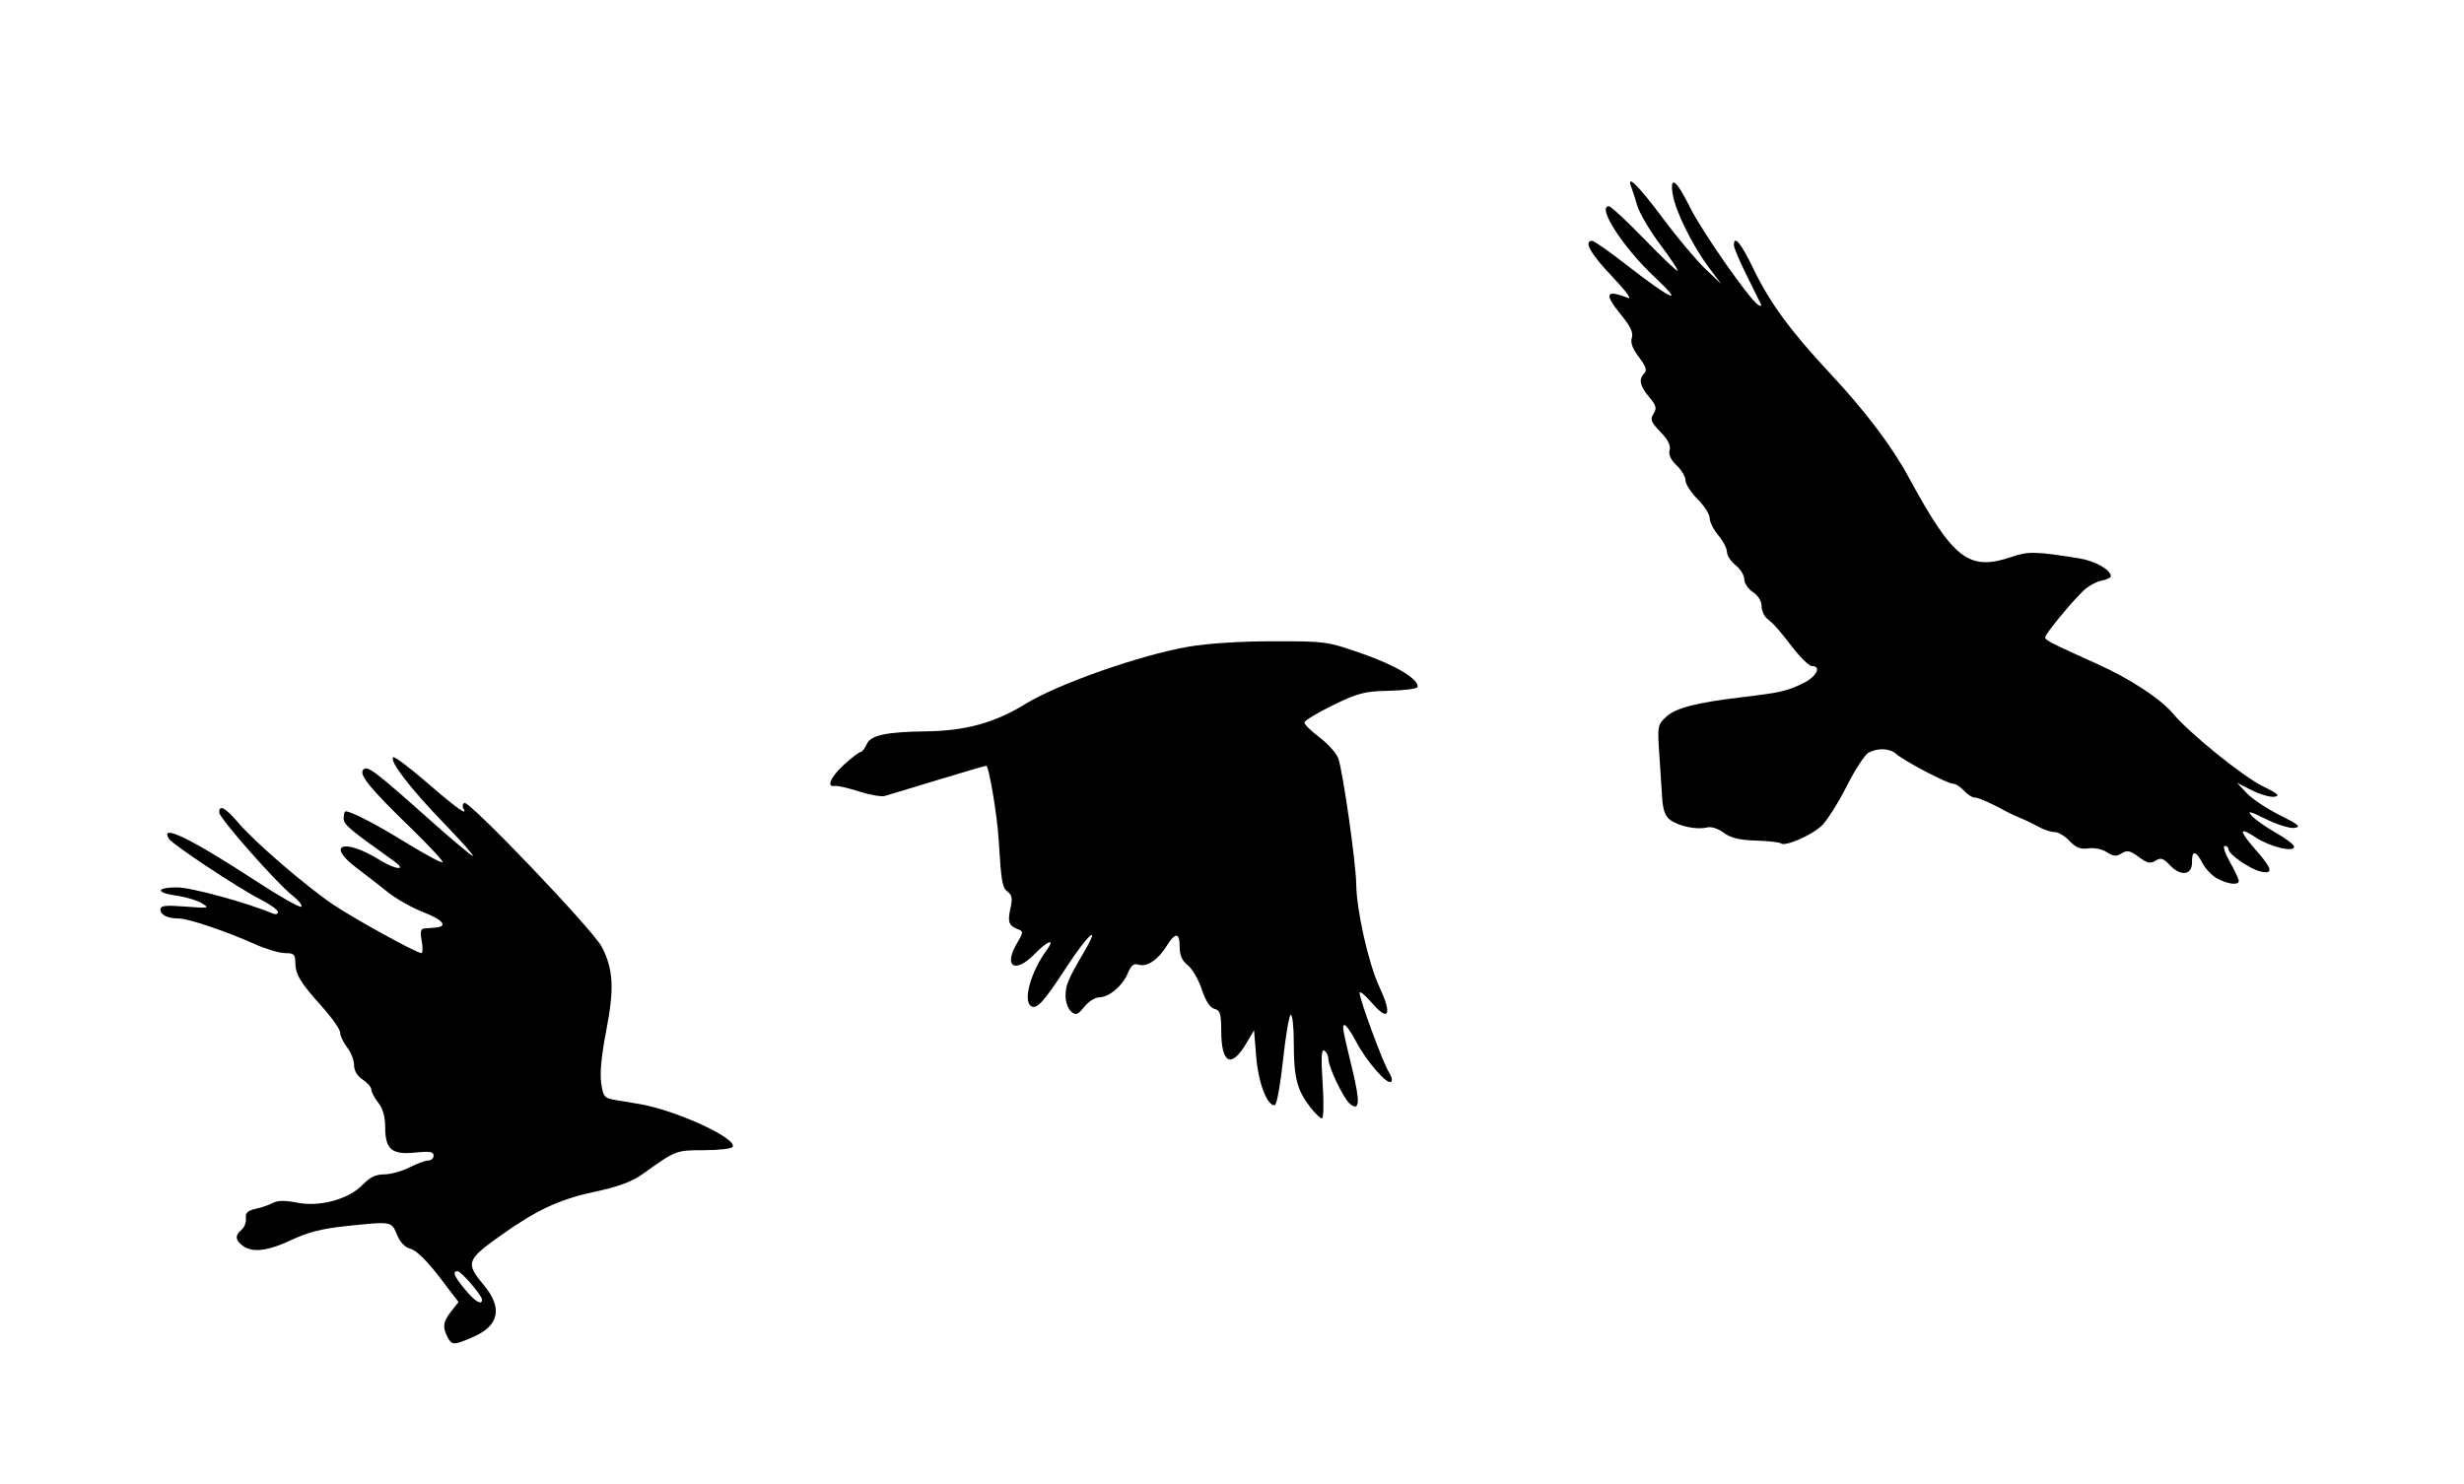
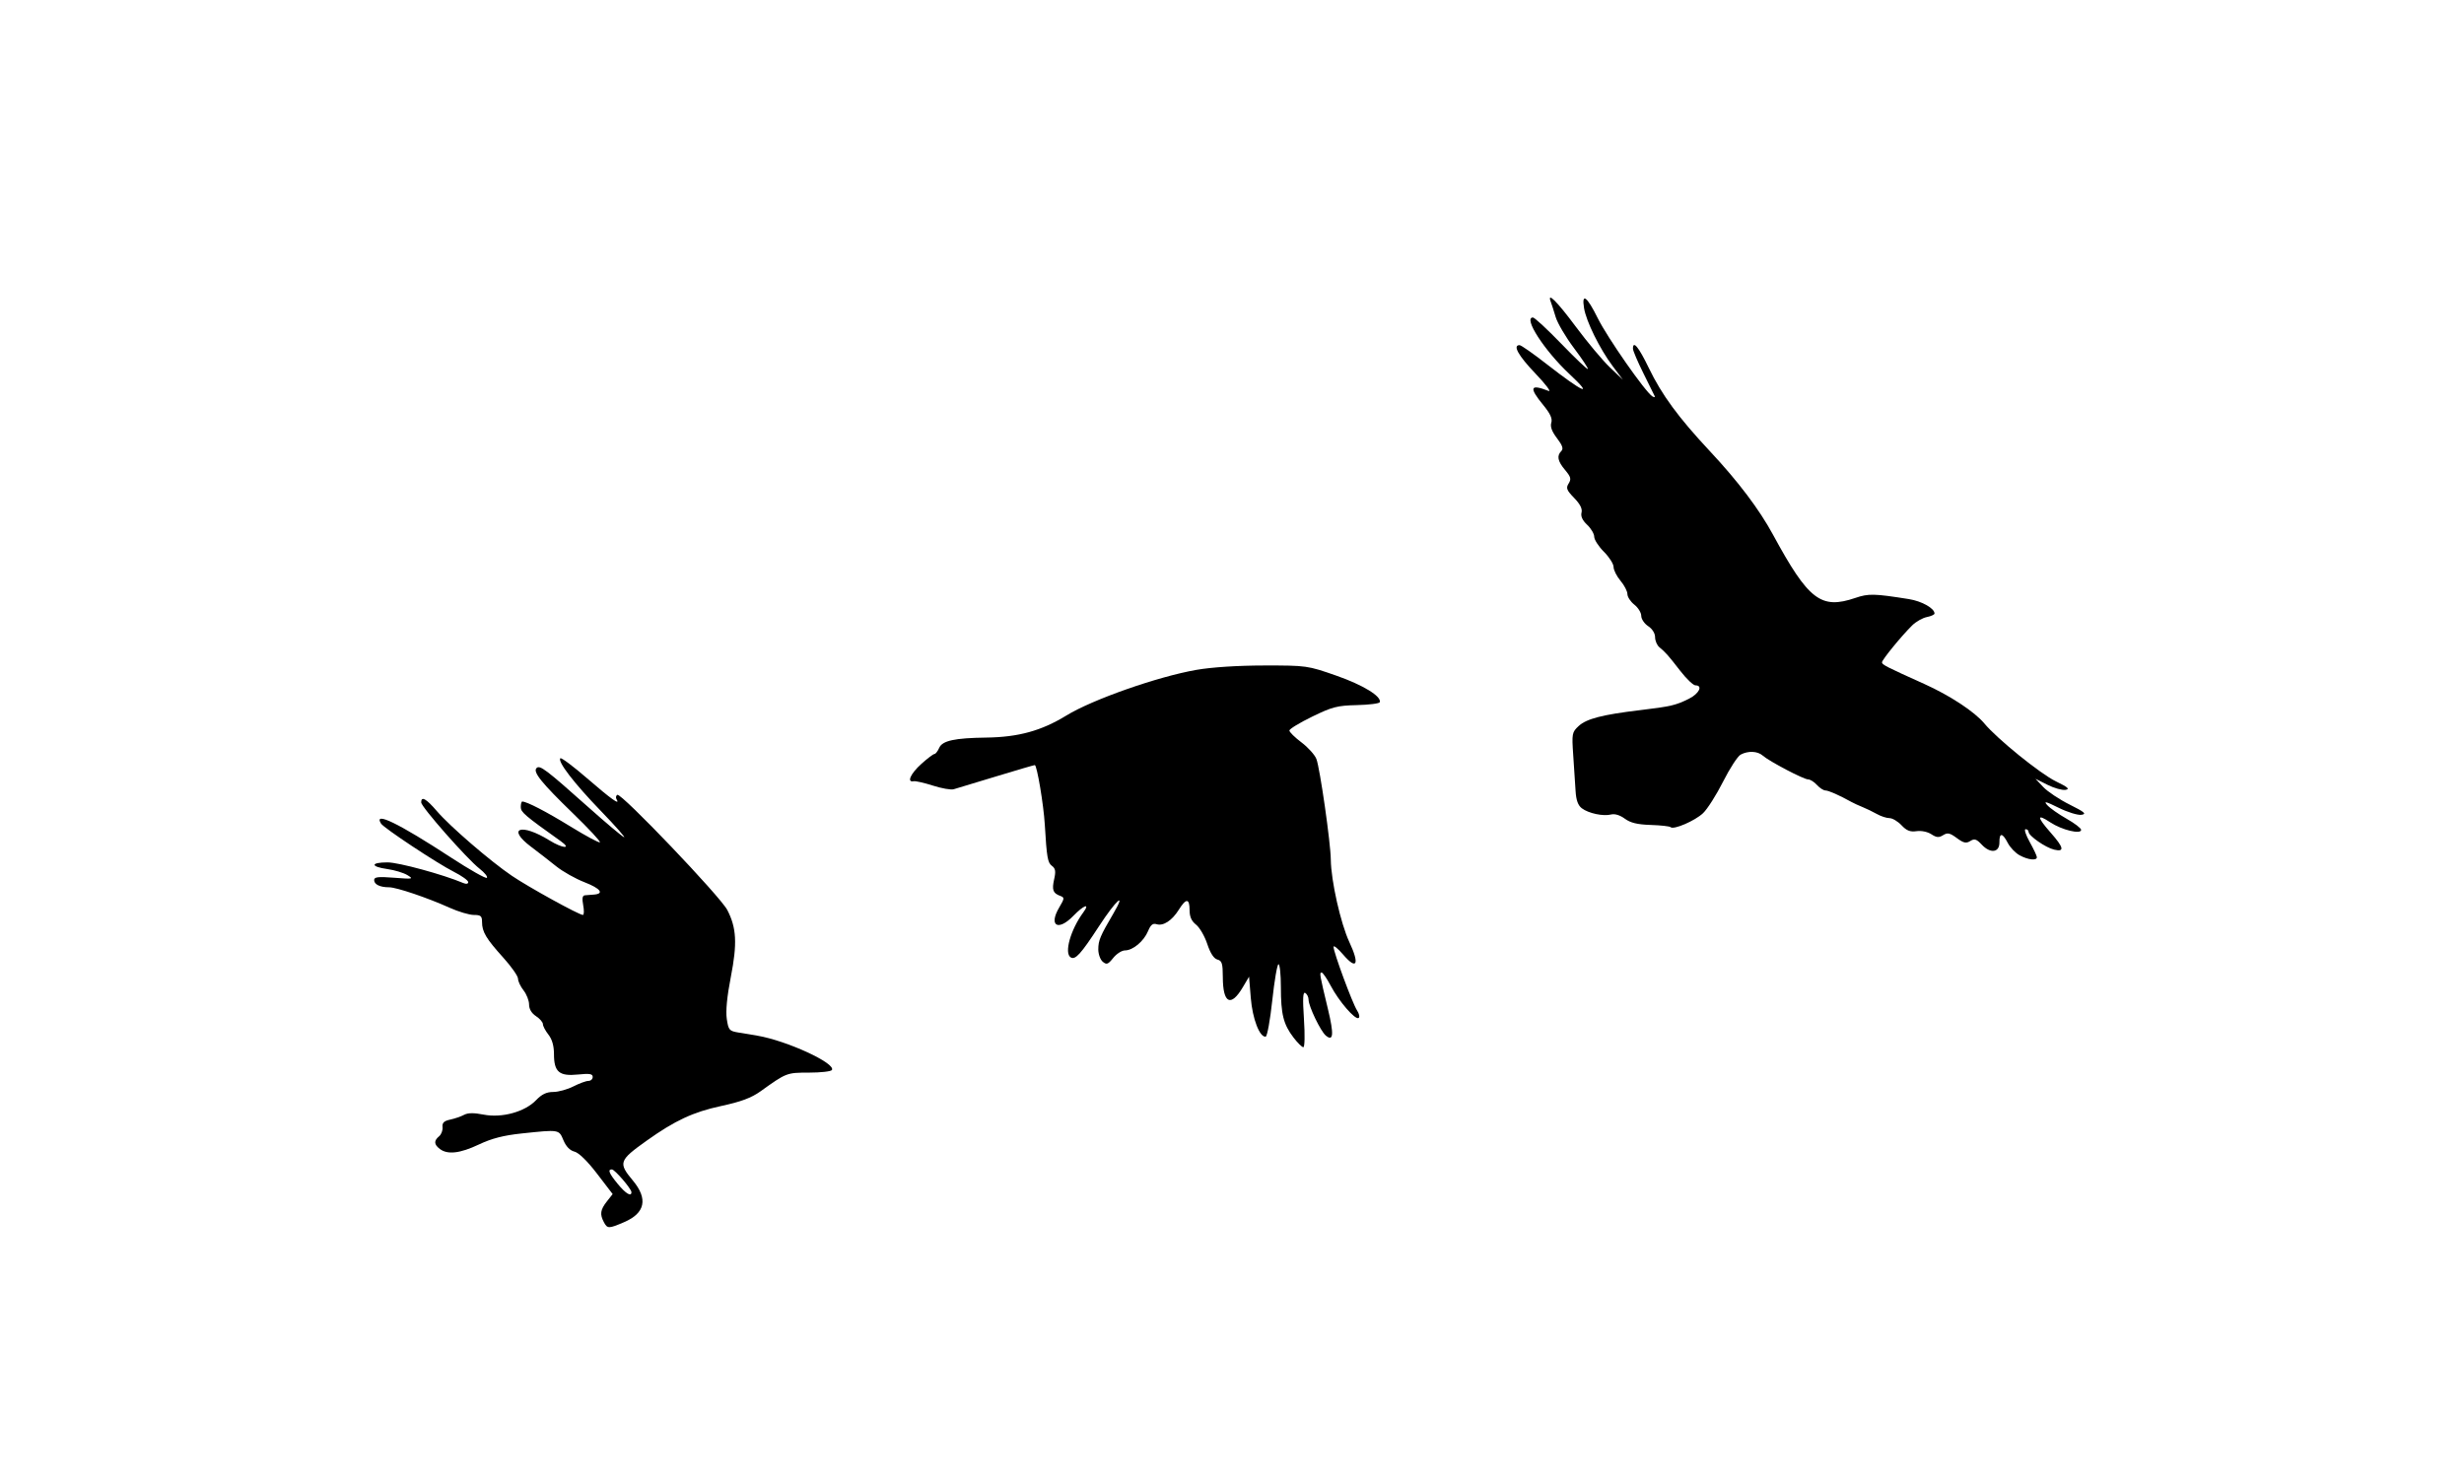
<svg xmlns="http://www.w3.org/2000/svg" version="1.1" id="Layer_1" x="0px" y="0px" viewBox="0 0 342 206" style="enable-background:new 0 0 342 206;" xml:space="preserve">
  <defs id="defs64" />
-   <g id="bird1" transform="translate(-323.0182,-11.80531)">
+   <g id="bird1" transform="matrix(0.8,0,0,0.8,-224.2934,11.72371)">
    <path style="fill:#000000;stroke-width:0.48" d="m 385.138,197.431 c -0.729,-1.362 -0.616,-2.151 0.514,-3.587 l 1.011,-1.285 -2.704,-3.531 c -1.673,-2.184 -3.169,-3.648 -3.923,-3.837 -0.79,-0.198 -1.462,-0.891 -1.913,-1.969 -0.789,-1.889 -0.69,-1.873 -7.216,-1.185 -3.178,0.335 -5.213,0.858 -7.44,1.911 -3.289,1.556 -5.441,1.804 -6.786,0.783 -1.025,-0.778 -1.065,-1.428 -0.134,-2.2 0.388,-0.322 0.658,-1.036 0.6,-1.586 -0.081,-0.76 0.241,-1.075 1.334,-1.31 0.792,-0.17 1.873,-0.542 2.403,-0.827 0.668,-0.359 1.703,-0.371 3.377,-0.04 3.17,0.627 7.165,-0.469 9.111,-2.5 0.986,-1.029 1.82,-1.429 2.978,-1.429 0.885,0 2.456,-0.432 3.491,-0.96 1.035,-0.528 2.214,-0.96 2.621,-0.96 0.407,0 0.739,-0.308 0.739,-0.685 0,-0.541 -0.538,-0.63 -2.548,-0.422 -3.251,0.336 -4.172,-0.444 -4.172,-3.531 0,-1.443 -0.322,-2.579 -0.96,-3.39 -0.528,-0.671 -0.96,-1.49 -0.96,-1.821 0,-0.33 -0.54,-0.954 -1.2,-1.386 -0.765,-0.501 -1.2,-1.234 -1.2,-2.019 0,-0.678 -0.432,-1.782 -0.96,-2.454 -0.528,-0.671 -0.96,-1.587 -0.96,-2.034 0,-0.447 -1.154,-2.092 -2.564,-3.655 -2.976,-3.299 -3.676,-4.473 -3.676,-6.17 0,-1.046 -0.215,-1.232 -1.426,-1.232 -0.784,0 -2.674,-0.562 -4.2,-1.249 -3.873,-1.744 -9.216,-3.551 -10.499,-3.551 -1.58,0 -2.595,-0.491 -2.595,-1.255 0,-0.539 0.688,-0.618 3.48,-0.401 3.264,0.254 3.405,0.226 2.28,-0.459 -0.66,-0.402 -2.226,-0.874 -3.48,-1.05 -2.966,-0.415 -2.937,-1.156 0.045,-1.156 1.929,0 9.642,2.104 13.155,3.588 0.503,0.213 0.84,0.145 0.84,-0.168 0,-0.288 -1.132,-1.097 -2.515,-1.798 -2.925,-1.482 -12.139,-7.588 -12.616,-8.36 -1.351,-2.186 3.012,-0.068 12.146,5.897 3.242,2.117 6.044,3.701 6.225,3.52 0.181,-0.181 -0.387,-0.891 -1.263,-1.577 -2.202,-1.723 -10.137,-10.732 -10.137,-11.509 0,-1.142 0.856,-0.668 2.723,1.51 2.279,2.658 9.245,8.667 13.014,11.227 2.893,1.965 11.646,6.79 12.316,6.79 0.205,0 0.232,-0.756 0.058,-1.68 -0.226,-1.207 -0.14,-1.694 0.307,-1.731 0.342,-0.028 1.035,-0.082 1.54,-0.12 1.861,-0.14 1.166,-1.063 -1.609,-2.139 -1.569,-0.608 -3.783,-1.855 -4.921,-2.771 -1.138,-0.916 -3.094,-2.435 -4.348,-3.377 -4.347,-3.263 -1.754,-4.172 3.182,-1.115 2.27,1.406 3.914,1.532 1.978,0.152 -6.318,-4.505 -6.96,-5.053 -6.96,-5.937 0,-0.529 0.115,-0.961 0.255,-0.961 0.79,0 4.151,1.742 8.398,4.352 2.655,1.632 4.939,2.856 5.075,2.72 0.136,-0.136 -1.948,-2.377 -4.632,-4.979 -5.539,-5.372 -7.032,-7.229 -6.358,-7.903 0.567,-0.567 1.612,0.222 8.939,6.751 3.123,2.783 5.931,5.145 6.24,5.249 0.309,0.104 -1.51,-1.955 -4.042,-4.576 -4.63,-4.792 -7.544,-8.585 -7.007,-9.121 0.159,-0.159 2.254,1.411 4.655,3.49 4.148,3.59 5.792,4.763 5.095,3.634 -0.173,-0.28 -0.115,-0.633 0.13,-0.784 0.644,-0.398 17.86,17.633 19.08,19.983 1.608,3.098 1.75,5.815 0.612,11.643 -0.658,3.366 -0.902,5.908 -0.699,7.263 0.293,1.955 0.423,2.103 2.086,2.374 0.975,0.159 2.421,0.399 3.213,0.534 5.126,0.872 13.657,4.802 12.941,5.962 -0.153,0.247 -1.939,0.45 -3.969,0.451 -3.883,0.003 -3.909,0.013 -8.399,3.231 -1.611,1.155 -3.38,1.815 -6.89,2.572 -4.815,1.038 -7.979,2.513 -12.883,6.007 -4.81,3.427 -4.956,3.848 -2.4,6.908 2.665,3.19 2.148,5.662 -1.514,7.232 -2.684,1.15 -2.894,1.15 -3.51,3e-5 z m 4.783,-5.202 c 0,-0.579 -2.897,-3.949 -3.395,-3.949 -0.771,0 -0.492,0.684 1.03,2.531 1.383,1.678 2.365,2.267 2.365,1.419 z" id="path70" />
  </g>
-   <g id="bird3" transform="translate(-140.0527,-94.99309)">
+   <g id="bird3" transform="matrix(0.8,0,0,0.8,-77.92102,-54.82651)">
    <path style="fill:#000000;stroke-width:0.48" d="m 447.802,216.956 c -0.723,-0.392 -1.646,-1.355 -2.052,-2.141 -0.923,-1.784 -1.477,-1.825 -1.453,-0.108 0.026,1.786 -1.561,1.999 -3.054,0.41 -0.926,-0.985 -1.27,-1.095 -2.004,-0.636 -0.72,0.45 -1.159,0.352 -2.337,-0.519 -1.203,-0.89 -1.608,-0.975 -2.371,-0.498 -0.737,0.46 -1.146,0.427 -2.05,-0.165 -0.647,-0.424 -1.744,-0.65 -2.569,-0.529 -1.094,0.161 -1.717,-0.085 -2.601,-1.026 -0.639,-0.68 -1.577,-1.237 -2.084,-1.237 -0.507,0 -1.496,-0.323 -2.196,-0.717 -0.701,-0.394 -1.814,-0.934 -2.474,-1.199 -0.66,-0.265 -1.524,-0.662 -1.92,-0.882 -2.1,-1.168 -3.986,-2.002 -4.524,-2.002 -0.334,0 -0.998,-0.432 -1.476,-0.96 -0.478,-0.528 -1.169,-0.96 -1.535,-0.96 -0.772,0 -6.742,-3.135 -7.863,-4.128 -0.897,-0.795 -2.537,-0.869 -3.839,-0.172 -0.513,0.275 -1.882,2.381 -3.042,4.68 -1.16,2.299 -2.726,4.766 -3.482,5.482 -1.402,1.328 -5.127,2.932 -5.633,2.425 -0.154,-0.154 -1.704,-0.327 -3.444,-0.383 -2.328,-0.075 -3.517,-0.364 -4.504,-1.093 -0.816,-0.603 -1.737,-0.887 -2.354,-0.726 -1.355,0.354 -3.922,-0.186 -5.093,-1.071 -0.662,-0.5 -0.989,-1.401 -1.085,-2.985 -0.076,-1.248 -0.26,-4.046 -0.409,-6.218 -0.259,-3.779 -0.218,-3.998 0.949,-5.08 1.351,-1.252 4.132,-1.971 10.612,-2.745 5.34,-0.637 6.259,-0.851 8.52,-1.984 1.766,-0.884 2.46,-2.322 1.121,-2.322 -0.374,0 -1.56,-1.134 -2.636,-2.52 -2.13,-2.744 -2.507,-3.17 -3.622,-4.099 -0.409,-0.34 -0.743,-1.126 -0.743,-1.745 0,-0.671 -0.485,-1.443 -1.2,-1.912 -0.66,-0.432 -1.2,-1.236 -1.2,-1.786 0,-0.55 -0.54,-1.425 -1.2,-1.944 -0.66,-0.519 -1.2,-1.344 -1.2,-1.832 0,-0.489 -0.54,-1.53 -1.2,-2.314 -0.66,-0.784 -1.2,-1.859 -1.2,-2.389 0,-0.529 -0.756,-1.719 -1.68,-2.643 -0.924,-0.924 -1.68,-2.096 -1.68,-2.604 0,-0.508 -0.552,-1.443 -1.227,-2.077 -0.812,-0.763 -1.142,-1.479 -0.975,-2.117 0.171,-0.656 -0.237,-1.469 -1.28,-2.544 -1.313,-1.355 -1.449,-1.712 -0.955,-2.503 0.484,-0.775 0.386,-1.149 -0.613,-2.336 -1.297,-1.541 -1.481,-2.471 -0.654,-3.298 0.394,-0.394 0.193,-0.984 -0.76,-2.233 -0.884,-1.159 -1.196,-2.01 -0.983,-2.68 0.225,-0.708 -0.167,-1.567 -1.4,-3.072 -2.521,-3.076 -2.286,-3.694 0.928,-2.447 0.528,0.205 -0.498,-1.154 -2.28,-3.019 -2.972,-3.11 -3.986,-4.925 -2.753,-4.925 0.268,0 2.387,1.483 4.709,3.295 6.334,4.942 8.316,5.807 3.952,1.725 -4.361,-4.08 -8.068,-9.819 -6.341,-9.819 0.281,0 2.498,2.054 4.927,4.565 2.429,2.511 4.5,4.481 4.602,4.379 0.102,-0.102 -0.981,-1.737 -2.408,-3.632 -1.426,-1.896 -2.855,-4.321 -3.175,-5.389 -0.32,-1.068 -0.698,-2.244 -0.839,-2.612 -0.722,-1.883 1.032,-0.151 4.305,4.25 2.013,2.706 4.679,5.892 5.925,7.08 l 2.266,2.16 -1.795,-2.4 c -2.223,-2.973 -4.569,-7.734 -4.941,-10.031 -0.445,-2.743 0.503,-2.045 2.38,1.753 1.666,3.371 8.262,12.815 9.473,13.563 0.328,0.203 0.506,0.176 0.396,-0.058 -0.11,-0.235 -1.002,-2.041 -1.982,-4.013 -0.98,-1.973 -1.782,-3.863 -1.782,-4.2 0,-1.511 0.986,-0.311 2.752,3.346 2.254,4.669 5.112,8.564 10.599,14.441 4.931,5.281 8.546,10.065 10.943,14.479 6.175,11.372 8.319,13.019 14.298,10.982 2.276,-0.775 3.245,-0.754 9.274,0.204 2.254,0.358 4.455,1.597 4.455,2.508 0,0.19 -0.6,0.466 -1.334,0.612 -0.734,0.147 -1.868,0.788 -2.52,1.425 -1.814,1.772 -5.267,5.997 -5.26,6.437 0.006,0.4 0.804,0.807 7.34,3.746 4.422,1.988 8.739,4.826 10.414,6.847 2.222,2.68 9.704,8.737 12.423,10.057 2.104,1.021 2.468,1.345 1.654,1.474 -0.574,0.09 -1.978,-0.306 -3.12,-0.88 l -2.077,-1.045 1.351,1.435 c 0.743,0.789 2.795,2.156 4.56,3.037 2.629,1.313 3.003,1.635 2.071,1.782 -0.626,0.099 -2.408,-0.45 -3.961,-1.219 -2.261,-1.121 -2.656,-1.213 -1.983,-0.462 0.462,0.515 1.975,1.579 3.361,2.364 1.386,0.785 2.52,1.651 2.52,1.924 0,0.836 -3.353,0.024 -5.347,-1.296 -2.376,-1.573 -2.353,-0.956 0.067,1.794 2.284,2.594 2.443,3.376 0.6,2.94 -1.498,-0.354 -4.44,-2.402 -4.44,-3.091 0,-0.251 -0.234,-0.456 -0.521,-0.456 -0.287,0 0.037,0.999 0.72,2.22 0.683,1.221 1.241,2.409 1.241,2.64 0,0.636 -1.52,0.468 -2.994,-0.332 z" id="path78" />
  </g>
-   <g id="bird2" transform="translate(-60.42028,1.917689)">
+   <g id="bird2" transform="matrix(0.8,0,0,0.8,-14.21506,22.70211)">
    <g id="g91">
      <path style="fill:#000000;stroke-width:0.48" d="m 242.177,151.652 c -1.74,-2.282 -2.178,-4.038 -2.178,-8.738 0,-2.18 -0.184,-3.963 -0.41,-3.963 -0.225,0 -0.711,2.815 -1.08,6.256 -0.369,3.441 -0.886,6.281 -1.15,6.311 -1.048,0.12 -2.286,-3.101 -2.58,-6.714 l -0.3,-3.693 -1.071,1.811 c -2.089,3.535 -3.47,2.847 -3.482,-1.736 -0.006,-2.376 -0.151,-2.842 -0.945,-3.05 -0.615,-0.161 -1.219,-1.092 -1.755,-2.705 -0.449,-1.353 -1.323,-2.858 -1.942,-3.345 -0.789,-0.621 -1.125,-1.376 -1.125,-2.53 0,-2.064 -0.604,-2.091 -1.854,-0.085 -1.184,1.901 -2.712,2.899 -3.873,2.531 -0.642,-0.204 -1.025,0.106 -1.475,1.193 -0.73,1.763 -2.631,3.356 -4.005,3.356 -0.548,0 -1.466,0.588 -2.039,1.306 -0.898,1.127 -1.148,1.217 -1.818,0.661 -0.427,-0.355 -0.775,-1.32 -0.774,-2.146 0.003,-1.55 0.318,-2.302 2.592,-6.181 2.378,-4.057 0.512,-2.414 -2.486,2.188 -3.124,4.796 -4.1,5.872 -4.888,5.385 -1.177,-0.727 -0.045,-4.778 2.183,-7.813 1.226,-1.67 0.094,-1.276 -1.724,0.6 -2.655,2.74 -4.341,1.742 -2.456,-1.453 0.933,-1.582 0.945,-1.723 0.17,-2.009 -1.264,-0.466 -1.467,-1.034 -1.043,-2.916 0.303,-1.342 0.219,-1.844 -0.381,-2.283 -0.755,-0.552 -0.906,-1.417 -1.249,-7.179 -0.206,-3.453 -1.36,-10.32 -1.734,-10.32 -0.147,3e-5 -3.182,0.889 -6.746,1.976 -3.564,1.087 -6.866,2.086 -7.337,2.22 -0.471,0.134 -2.091,-0.152 -3.6,-0.636 -1.509,-0.484 -3.013,-0.826 -3.343,-0.759 -1.226,0.247 -0.54,-1.304 1.321,-2.985 1.057,-0.955 2.086,-1.736 2.286,-1.736 0.201,0 0.578,-0.486 0.839,-1.08 0.543,-1.237 2.679,-1.701 8.154,-1.773 5.577,-0.073 9.572,-1.173 13.905,-3.83 4.53,-2.778 15.852,-6.751 22.575,-7.922 2.653,-0.462 7.19,-0.754 11.76,-0.758 7.339,-0.006 7.509,0.018 12.48,1.755 4.644,1.622 7.894,3.607 7.557,4.616 -0.076,0.228 -1.863,0.454 -3.972,0.503 -3.4,0.079 -4.278,0.306 -7.769,2.009 -2.165,1.056 -3.938,2.136 -3.941,2.4 -0.003,0.264 0.937,1.19 2.088,2.057 1.152,0.867 2.321,2.163 2.598,2.88 0.615,1.589 2.47,14.537 2.5,17.446 0.037,3.669 1.709,11.11 3.222,14.338 1.819,3.883 1.29,4.935 -1.087,2.157 -0.902,-1.055 -1.649,-1.658 -1.659,-1.341 -0.027,0.865 3.283,9.822 4.078,11.036 0.381,0.582 0.503,1.175 0.27,1.318 -0.596,0.368 -3.422,-2.903 -4.846,-5.611 -0.66,-1.254 -1.366,-2.28 -1.569,-2.28 -0.409,0 -0.354,0.318 1.099,6.357 1.056,4.387 0.951,5.679 -0.37,4.586 -0.903,-0.746 -2.99,-5.09 -2.996,-6.235 -0.002,-0.446 -0.255,-0.967 -0.562,-1.156 -0.417,-0.258 -0.477,0.885 -0.238,4.532 0.18,2.754 0.134,4.876 -0.106,4.876 -0.234,0 -1.009,-0.765 -1.721,-1.699 z" id="path82" />
    </g>
  </g>
</svg>
